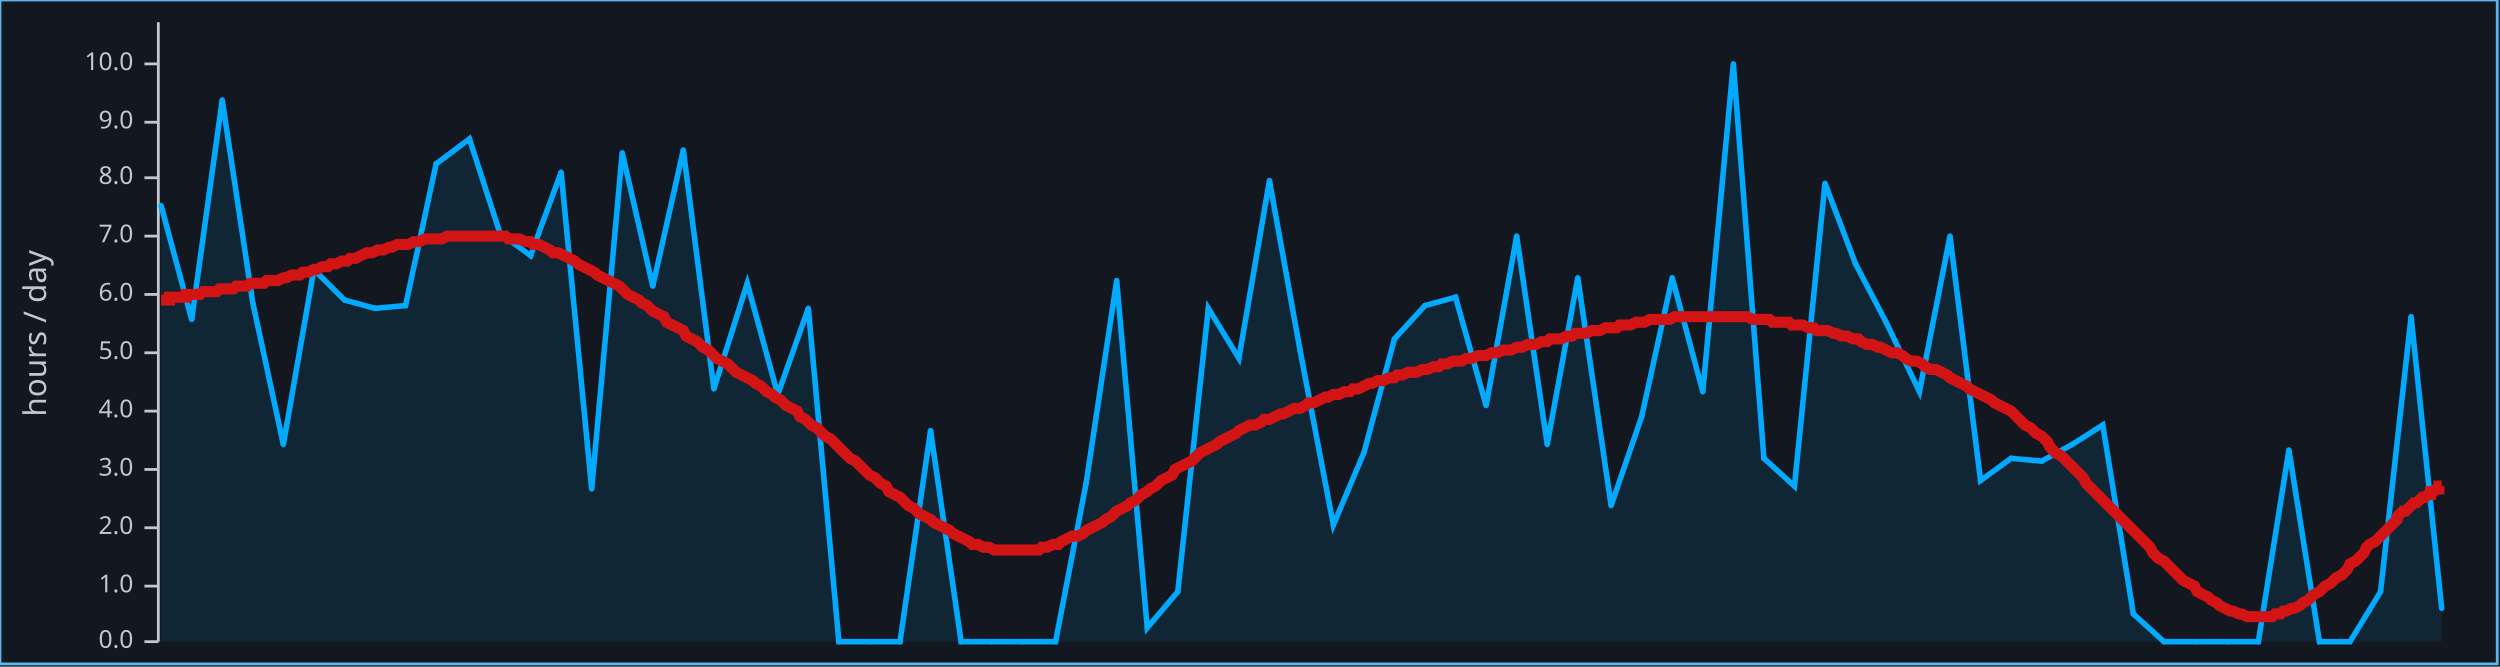
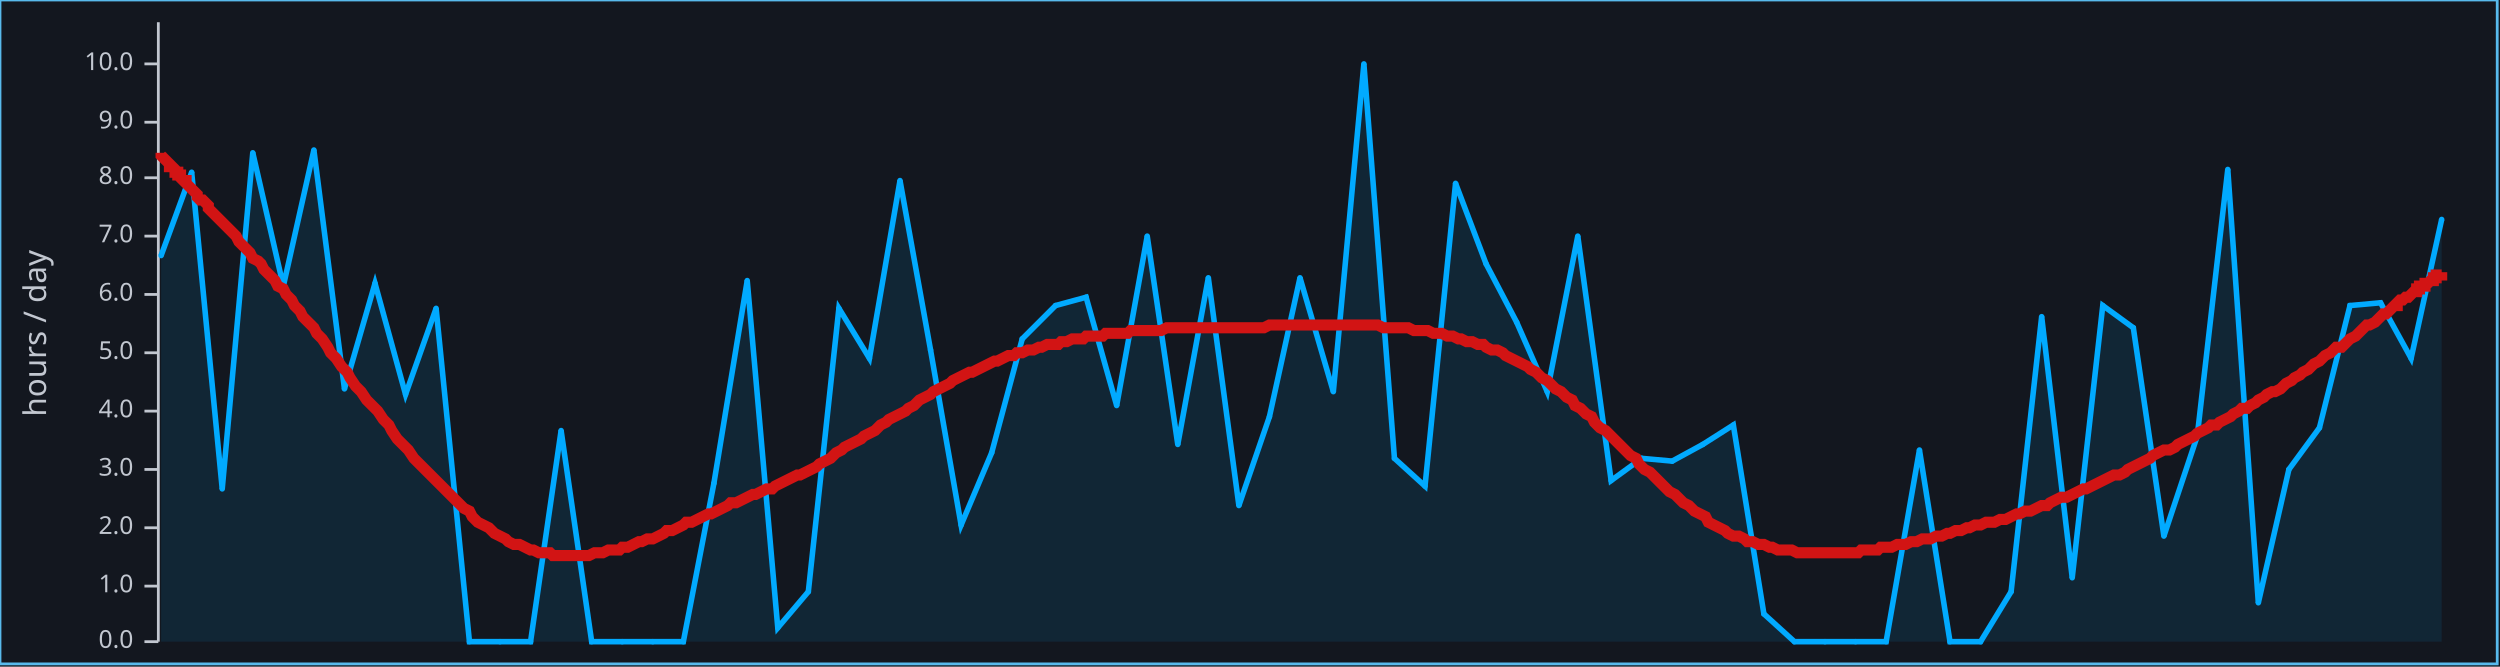
<svg xmlns="http://www.w3.org/2000/svg" width="900" height="240" viewBox="0 0 900 240">
  <rect x="0" y="0" width="900" height="240" opacity="1" fill="#13171F" stroke="none" />
  <rect x="0" y="0" width="899" height="239" opacity="1" fill="none" stroke="#58BAEC" />
  <text x="8" y="120" dy="0.76em" text-anchor="middle" font-family="sans-serif" font-size="11.29" opacity="1" fill="#C2C7D0" transform="rotate(270, 8, 120)">
hours / day
</text>
  <polyline fill="none" opacity="1" stroke="#C2C7D0" stroke-width="1" points="57,8 57,231 " />
  <text x="48" y="231" dy="0.5ex" text-anchor="end" font-family="sans-serif" font-size="8.871" opacity="1" fill="#C2C7D0">
0.0
</text>
  <polyline fill="none" opacity="1" stroke="#C2C7D0" stroke-width="1" points="52,231 57,231 " />
  <text x="48" y="211" dy="0.5ex" text-anchor="end" font-family="sans-serif" font-size="8.871" opacity="1" fill="#C2C7D0">
1.0
</text>
  <polyline fill="none" opacity="1" stroke="#C2C7D0" stroke-width="1" points="52,211 57,211 " />
  <text x="48" y="190" dy="0.5ex" text-anchor="end" font-family="sans-serif" font-size="8.871" opacity="1" fill="#C2C7D0">
2.0
</text>
  <polyline fill="none" opacity="1" stroke="#C2C7D0" stroke-width="1" points="52,190 57,190 " />
  <text x="48" y="169" dy="0.5ex" text-anchor="end" font-family="sans-serif" font-size="8.871" opacity="1" fill="#C2C7D0">
3.0
</text>
  <polyline fill="none" opacity="1" stroke="#C2C7D0" stroke-width="1" points="52,169 57,169 " />
  <text x="48" y="148" dy="0.5ex" text-anchor="end" font-family="sans-serif" font-size="8.871" opacity="1" fill="#C2C7D0">
4.0
</text>
  <polyline fill="none" opacity="1" stroke="#C2C7D0" stroke-width="1" points="52,148 57,148 " />
  <text x="48" y="127" dy="0.5ex" text-anchor="end" font-family="sans-serif" font-size="8.871" opacity="1" fill="#C2C7D0">
5.0
</text>
  <polyline fill="none" opacity="1" stroke="#C2C7D0" stroke-width="1" points="52,127 57,127 " />
  <text x="48" y="106" dy="0.5ex" text-anchor="end" font-family="sans-serif" font-size="8.871" opacity="1" fill="#C2C7D0">
6.0
</text>
  <polyline fill="none" opacity="1" stroke="#C2C7D0" stroke-width="1" points="52,106 57,106 " />
  <text x="48" y="85" dy="0.5ex" text-anchor="end" font-family="sans-serif" font-size="8.871" opacity="1" fill="#C2C7D0">
7.0
</text>
  <polyline fill="none" opacity="1" stroke="#C2C7D0" stroke-width="1" points="52,85 57,85 " />
  <text x="48" y="64" dy="0.5ex" text-anchor="end" font-family="sans-serif" font-size="8.871" opacity="1" fill="#C2C7D0">
8.0
</text>
  <polyline fill="none" opacity="1" stroke="#C2C7D0" stroke-width="1" points="52,64 57,64 " />
  <text x="48" y="44" dy="0.5ex" text-anchor="end" font-family="sans-serif" font-size="8.871" opacity="1" fill="#C2C7D0">
9.0
</text>
  <polyline fill="none" opacity="1" stroke="#C2C7D0" stroke-width="1" points="52,44 57,44 " />
  <text x="48" y="23" dy="0.5ex" text-anchor="end" font-family="sans-serif" font-size="8.871" opacity="1" fill="#C2C7D0">
10.0
</text>
  <polyline fill="none" opacity="1" stroke="#C2C7D0" stroke-width="1" points="52,23 57,23 " />
-   <polygon opacity="0.1" fill="#01AAFF" points="58,74 69,115 80,36 91,109 102,160 113,97 124,108 135,111 146,110 157,59 169,50 180,84 191,92 202,62 213,176 224,55 235,103 246,54 257,140 269,102 280,142 291,111 302,231 313,231 324,231 335,155 346,231 357,231 368,231 380,231 391,174 402,101 413,226 424,213 435,111 446,129 457,65 468,126 480,189 491,163 502,122 513,110 524,107 535,146 546,85 557,160 568,100 580,182 591,150 602,100 613,141 624,23 635,165 646,175 657,66 668,95 679,116 691,141 702,85 713,173 724,165 735,166 746,160 757,153 768,221 779,231 791,231 802,231 813,231 824,162 835,231 846,231 857,213 868,114 879,219 879,231 58,231 " />
-   <polyline fill="none" opacity="1" stroke="#01AAFF" stroke-width="2" points="58,74 69,115 80,36 91,109 102,160 113,97 124,108 135,111 146,110 157,59 169,50 180,84 191,92 202,62 213,176 224,55 235,103 246,54 257,140 269,102 280,142 291,111 302,231 313,231 324,231 335,155 346,231 357,231 368,231 380,231 391,174 402,101 413,226 424,213 435,111 446,129 457,65 468,126 480,189 491,163 502,122 513,110 524,107 535,146 546,85 557,160 568,100 580,182 591,150 602,100 613,141 624,23 635,165 646,175 657,66 668,95 679,116 691,141 702,85 713,173 724,165 735,166 746,160 757,153 768,221 779,231 791,231 802,231 813,231 824,162 835,231 846,231 857,213 868,114 879,219 " />
-   <circle cx="58" cy="74" r="1" opacity="1" fill="#01AAFF" stroke="none" stroke-width="1" />
-   <circle cx="69" cy="115" r="1" opacity="1" fill="#01AAFF" stroke="none" stroke-width="1" />
-   <circle cx="80" cy="36" r="1" opacity="1" fill="#01AAFF" stroke="none" stroke-width="1" />
-   <circle cx="91" cy="109" r="1" opacity="1" fill="#01AAFF" stroke="none" stroke-width="1" />
-   <circle cx="102" cy="160" r="1" opacity="1" fill="#01AAFF" stroke="none" stroke-width="1" />
-   <circle cx="113" cy="97" r="1" opacity="1" fill="#01AAFF" stroke="none" stroke-width="1" />
-   <circle cx="124" cy="108" r="1" opacity="1" fill="#01AAFF" stroke="none" stroke-width="1" />
-   <circle cx="135" cy="111" r="1" opacity="1" fill="#01AAFF" stroke="none" stroke-width="1" />
-   <circle cx="146" cy="110" r="1" opacity="1" fill="#01AAFF" stroke="none" stroke-width="1" />
-   <circle cx="157" cy="59" r="1" opacity="1" fill="#01AAFF" stroke="none" stroke-width="1" />
-   <circle cx="169" cy="50" r="1" opacity="1" fill="#01AAFF" stroke="none" stroke-width="1" />
-   <circle cx="180" cy="84" r="1" opacity="1" fill="#01AAFF" stroke="none" stroke-width="1" />
-   <circle cx="191" cy="92" r="1" opacity="1" fill="#01AAFF" stroke="none" stroke-width="1" />
-   <circle cx="202" cy="62" r="1" opacity="1" fill="#01AAFF" stroke="none" stroke-width="1" />
-   <circle cx="213" cy="176" r="1" opacity="1" fill="#01AAFF" stroke="none" stroke-width="1" />
-   <circle cx="224" cy="55" r="1" opacity="1" fill="#01AAFF" stroke="none" stroke-width="1" />
-   <circle cx="235" cy="103" r="1" opacity="1" fill="#01AAFF" stroke="none" stroke-width="1" />
-   <circle cx="246" cy="54" r="1" opacity="1" fill="#01AAFF" stroke="none" stroke-width="1" />
-   <circle cx="257" cy="140" r="1" opacity="1" fill="#01AAFF" stroke="none" stroke-width="1" />
-   <circle cx="269" cy="102" r="1" opacity="1" fill="#01AAFF" stroke="none" stroke-width="1" />
-   <circle cx="280" cy="142" r="1" opacity="1" fill="#01AAFF" stroke="none" stroke-width="1" />
-   <circle cx="291" cy="111" r="1" opacity="1" fill="#01AAFF" stroke="none" stroke-width="1" />
-   <circle cx="302" cy="231" r="1" opacity="1" fill="#01AAFF" stroke="none" stroke-width="1" />
-   <circle cx="313" cy="231" r="1" opacity="1" fill="#01AAFF" stroke="none" stroke-width="1" />
-   <circle cx="324" cy="231" r="1" opacity="1" fill="#01AAFF" stroke="none" stroke-width="1" />
-   <circle cx="335" cy="155" r="1" opacity="1" fill="#01AAFF" stroke="none" stroke-width="1" />
-   <circle cx="346" cy="231" r="1" opacity="1" fill="#01AAFF" stroke="none" stroke-width="1" />
-   <circle cx="357" cy="231" r="1" opacity="1" fill="#01AAFF" stroke="none" stroke-width="1" />
-   <circle cx="368" cy="231" r="1" opacity="1" fill="#01AAFF" stroke="none" stroke-width="1" />
-   <circle cx="380" cy="231" r="1" opacity="1" fill="#01AAFF" stroke="none" stroke-width="1" />
-   <circle cx="391" cy="174" r="1" opacity="1" fill="#01AAFF" stroke="none" stroke-width="1" />
-   <circle cx="402" cy="101" r="1" opacity="1" fill="#01AAFF" stroke="none" stroke-width="1" />
-   <circle cx="413" cy="226" r="1" opacity="1" fill="#01AAFF" stroke="none" stroke-width="1" />
-   <circle cx="424" cy="213" r="1" opacity="1" fill="#01AAFF" stroke="none" stroke-width="1" />
-   <circle cx="435" cy="111" r="1" opacity="1" fill="#01AAFF" stroke="none" stroke-width="1" />
-   <circle cx="446" cy="129" r="1" opacity="1" fill="#01AAFF" stroke="none" stroke-width="1" />
-   <circle cx="457" cy="65" r="1" opacity="1" fill="#01AAFF" stroke="none" stroke-width="1" />
-   <circle cx="468" cy="126" r="1" opacity="1" fill="#01AAFF" stroke="none" stroke-width="1" />
-   <circle cx="480" cy="189" r="1" opacity="1" fill="#01AAFF" stroke="none" stroke-width="1" />
-   <circle cx="491" cy="163" r="1" opacity="1" fill="#01AAFF" stroke="none" stroke-width="1" />
-   <circle cx="502" cy="122" r="1" opacity="1" fill="#01AAFF" stroke="none" stroke-width="1" />
-   <circle cx="513" cy="110" r="1" opacity="1" fill="#01AAFF" stroke="none" stroke-width="1" />
-   <circle cx="524" cy="107" r="1" opacity="1" fill="#01AAFF" stroke="none" stroke-width="1" />
-   <circle cx="535" cy="146" r="1" opacity="1" fill="#01AAFF" stroke="none" stroke-width="1" />
-   <circle cx="546" cy="85" r="1" opacity="1" fill="#01AAFF" stroke="none" stroke-width="1" />
-   <circle cx="557" cy="160" r="1" opacity="1" fill="#01AAFF" stroke="none" stroke-width="1" />
-   <circle cx="568" cy="100" r="1" opacity="1" fill="#01AAFF" stroke="none" stroke-width="1" />
-   <circle cx="580" cy="182" r="1" opacity="1" fill="#01AAFF" stroke="none" stroke-width="1" />
-   <circle cx="591" cy="150" r="1" opacity="1" fill="#01AAFF" stroke="none" stroke-width="1" />
-   <circle cx="602" cy="100" r="1" opacity="1" fill="#01AAFF" stroke="none" stroke-width="1" />
-   <circle cx="613" cy="141" r="1" opacity="1" fill="#01AAFF" stroke="none" stroke-width="1" />
-   <circle cx="624" cy="23" r="1" opacity="1" fill="#01AAFF" stroke="none" stroke-width="1" />
-   <circle cx="635" cy="165" r="1" opacity="1" fill="#01AAFF" stroke="none" stroke-width="1" />
-   <circle cx="646" cy="175" r="1" opacity="1" fill="#01AAFF" stroke="none" stroke-width="1" />
-   <circle cx="657" cy="66" r="1" opacity="1" fill="#01AAFF" stroke="none" stroke-width="1" />
-   <circle cx="668" cy="95" r="1" opacity="1" fill="#01AAFF" stroke="none" stroke-width="1" />
-   <circle cx="679" cy="116" r="1" opacity="1" fill="#01AAFF" stroke="none" stroke-width="1" />
-   <circle cx="691" cy="141" r="1" opacity="1" fill="#01AAFF" stroke="none" stroke-width="1" />
-   <circle cx="702" cy="85" r="1" opacity="1" fill="#01AAFF" stroke="none" stroke-width="1" />
-   <circle cx="713" cy="173" r="1" opacity="1" fill="#01AAFF" stroke="none" stroke-width="1" />
-   <circle cx="724" cy="165" r="1" opacity="1" fill="#01AAFF" stroke="none" stroke-width="1" />
-   <circle cx="735" cy="166" r="1" opacity="1" fill="#01AAFF" stroke="none" stroke-width="1" />
-   <circle cx="746" cy="160" r="1" opacity="1" fill="#01AAFF" stroke="none" stroke-width="1" />
-   <circle cx="757" cy="153" r="1" opacity="1" fill="#01AAFF" stroke="none" stroke-width="1" />
-   <circle cx="768" cy="221" r="1" opacity="1" fill="#01AAFF" stroke="none" stroke-width="1" />
-   <circle cx="779" cy="231" r="1" opacity="1" fill="#01AAFF" stroke="none" stroke-width="1" />
-   <circle cx="791" cy="231" r="1" opacity="1" fill="#01AAFF" stroke="none" stroke-width="1" />
-   <circle cx="802" cy="231" r="1" opacity="1" fill="#01AAFF" stroke="none" stroke-width="1" />
-   <circle cx="813" cy="231" r="1" opacity="1" fill="#01AAFF" stroke="none" stroke-width="1" />
-   <circle cx="824" cy="162" r="1" opacity="1" fill="#01AAFF" stroke="none" stroke-width="1" />
-   <circle cx="835" cy="231" r="1" opacity="1" fill="#01AAFF" stroke="none" stroke-width="1" />
-   <circle cx="846" cy="231" r="1" opacity="1" fill="#01AAFF" stroke="none" stroke-width="1" />
-   <circle cx="857" cy="213" r="1" opacity="1" fill="#01AAFF" stroke="none" stroke-width="1" />
-   <circle cx="868" cy="114" r="1" opacity="1" fill="#01AAFF" stroke="none" stroke-width="1" />
-   <circle cx="879" cy="219" r="1" opacity="1" fill="#01AAFF" stroke="none" stroke-width="1" />
-   <polyline fill="none" opacity="1" stroke="#D21414" stroke-width="4" points="58,108 58,108 58,108 59,108 59,108 60,108 60,108 61,108 61,108 61,107 62,107 63,107 63,107 64,107 64,107 65,107 65,107 66,107 67,107 67,106 68,106 69,106 69,106 70,106 71,106 71,106 72,106 73,105 74,105 75,105 75,105 76,105 77,105 78,105 79,104 80,104 81,104 82,104 83,104 84,104 85,103 86,103 87,103 88,103 89,103 90,102 91,102 93,102 94,102 95,102 96,101 98,101 99,101 100,101 102,100 103,100 105,99 106,99 108,99 109,98 111,98 113,97 114,97 116,96 118,96 119,95 121,95 123,94 125,94 126,93 128,93 130,92 132,91 134,91 136,90 138,90 140,89 141,89 143,88 145,88 147,88 149,87 151,87 153,86 155,86 157,86 159,86 161,85 163,85 165,85 167,85 169,85 170,85 172,85 174,85 176,85 178,85 180,85 182,85 183,86 185,86 187,86 189,87 191,87 192,88 194,88 196,89 198,90 199,91 201,91 203,92 205,93 207,94 208,95 210,96 212,97 214,98 215,99 217,100 219,101 221,102 223,103 224,104 226,106 228,107 230,108 231,109 233,110 235,112 237,113 239,114 240,116 242,117 244,118 246,119 247,121 249,122 251,123 253,125 255,126 256,127 258,129 260,130 262,131 263,132 265,134 267,135 269,136 271,137 272,138 274,139 276,141 278,142 279,143 281,144 283,146 285,147 287,148 288,150 290,151 292,153 294,154 295,155 297,157 299,158 301,160 303,162 304,163 306,165 308,166 310,168 311,169 313,171 315,172 317,174 319,175 320,177 322,178 324,179 326,181 327,182 329,183 331,185 333,186 335,187 336,188 338,189 340,190 342,191 343,192 345,193 347,194 349,195 350,196 352,196 354,197 356,197 358,198 359,198 361,198 363,198 365,198 366,198 368,198 370,198 372,198 374,198 375,197 377,197 379,196 381,196 382,195 384,194 386,193 388,193 390,192 391,191 393,190 395,189 397,188 398,187 400,186 402,184 404,183 406,182 407,181 409,180 411,178 413,177 414,176 416,175 418,173 420,172 422,171 423,169 425,168 427,167 429,166 430,165 432,163 434,162 436,161 438,160 439,159 441,158 443,157 445,156 446,155 448,154 450,153 452,153 454,152 455,151 457,151 459,150 461,149 462,149 464,148 466,147 468,147 470,146 471,145 473,145 475,144 477,143 478,143 480,142 482,142 484,141 486,141 487,140 489,140 491,139 493,138 494,138 496,137 498,137 500,136 502,136 503,135 505,135 507,134 509,134 510,134 512,133 514,133 516,132 518,132 519,131 521,131 523,130 525,130 526,130 528,129 530,129 532,128 534,128 535,128 537,127 539,127 541,126 542,126 544,126 546,125 548,125 550,124 551,124 553,124 555,123 557,123 558,122 560,122 562,122 564,121 566,121 567,120 569,120 571,120 573,119 574,119 576,119 578,118 580,118 582,118 583,117 585,117 587,117 589,116 590,116 592,116 594,115 596,115 598,115 599,115 601,115 603,114 605,114 606,114 608,114 610,114 612,114 614,114 615,114 617,114 619,114 621,114 622,114 624,114 626,114 628,114 629,114 631,115 633,115 635,115 637,115 638,116 640,116 642,116 644,116 645,117 647,117 649,117 651,118 653,118 654,119 656,119 658,119 660,120 661,120 663,121 665,121 667,122 669,122 670,123 672,124 674,124 676,125 677,125 679,126 681,127 683,127 685,128 686,129 688,130 690,130 692,131 693,132 695,133 697,133 699,134 701,135 702,136 704,137 706,138 708,139 709,140 711,141 713,142 715,143 717,144 718,145 720,146 722,147 724,148 726,150 727,151 729,153 731,154 733,156 735,157 737,159 738,161 740,163 742,164 744,166 746,168 748,170 750,172 751,174 753,176 755,178 757,180 759,182 761,184 763,186 765,188 766,189 768,191 770,193 772,195 774,197 775,199 777,201 779,202 781,204 783,206 784,207 786,209 788,210 790,211 791,213 793,214 795,215 796,216 798,217 799,218 801,219 803,220 804,220 806,221 807,221 809,222 810,222 812,222 813,222 815,222 816,222 818,222 819,221 821,221 822,220 823,220 825,219 826,219 828,218 829,217 831,216 832,215 833,214 835,213 836,212 837,211 839,210 840,209 841,208 843,207 844,206 845,205 846,203 848,202 849,201 850,200 851,199 852,197 853,196 855,195 856,194 857,193 858,192 859,191 860,190 861,189 862,188 863,187 863,186 864,185 865,184 866,184 867,183 868,182 868,182 869,181 870,181 870,181 871,180 871,180 872,179 873,179 873,179 873,179 874,178 874,178 875,178 875,178 875,177 876,177 876,177 876,177 876,177 877,176 877,176 877,176 877,176 877,176 878,176 878,176 878,176 878,176 878,176 878,176 878,175 878,175 878,175 878,175 878,175 878,175 879,175 879,175 879,175 879,175 879,175 879,175 879,175 879,175 879,175 879,175 879,175 879,175 879,175 879,175 879,175 " />
+   <polygon opacity="0.1" fill="#01AAFF" points="58,92 69,62 80,176 91,55 102,103 113,54 124,140 135,102 146,142 157,111 169,231 180,231 191,231 202,155 213,231 224,231 235,231 246,231 257,174 269,101 280,226 291,213 302,111 313,129 324,65 335,126 346,189 357,163 368,122 380,110 391,107 402,146 413,85 424,160 435,100 446,182 457,150 468,100 480,141 491,23 502,165 513,175 524,66 535,95 546,116 557,141 568,85 580,173 591,165 602,166 613,160 624,153 635,221 646,231 657,231 668,231 679,231 691,162 702,231 713,231 724,213 735,114 746,208 757,110 768,118 779,193 791,157 802,61 813,217 824,169 835,154 846,110 857,109 868,129 879,79 879,231 58,231 " />
+   <polyline fill="none" opacity="1" stroke="#01AAFF" stroke-width="2" points="58,92 69,62 80,176 91,55 102,103 113,54 124,140 135,102 146,142 157,111 169,231 180,231 191,231 202,155 213,231 224,231 235,231 246,231 257,174 269,101 280,226 291,213 302,111 313,129 324,65 335,126 346,189 357,163 368,122 380,110 391,107 402,146 413,85 424,160 435,100 446,182 457,150 468,100 480,141 491,23 502,165 513,175 524,66 535,95 546,116 557,141 568,85 580,173 591,165 602,166 613,160 624,153 635,221 646,231 657,231 668,231 679,231 691,162 702,231 713,231 724,213 735,114 746,208 757,110 768,118 779,193 791,157 802,61 813,217 824,169 835,154 846,110 857,109 868,129 879,79 " />
+   <circle cx="58" cy="92" r="1" opacity="1" fill="#01AAFF" stroke="none" stroke-width="1" />
+   <circle cx="69" cy="62" r="1" opacity="1" fill="#01AAFF" stroke="none" stroke-width="1" />
+   <circle cx="80" cy="176" r="1" opacity="1" fill="#01AAFF" stroke="none" stroke-width="1" />
+   <circle cx="91" cy="55" r="1" opacity="1" fill="#01AAFF" stroke="none" stroke-width="1" />
+   <circle cx="102" cy="103" r="1" opacity="1" fill="#01AAFF" stroke="none" stroke-width="1" />
+   <circle cx="113" cy="54" r="1" opacity="1" fill="#01AAFF" stroke="none" stroke-width="1" />
+   <circle cx="124" cy="140" r="1" opacity="1" fill="#01AAFF" stroke="none" stroke-width="1" />
+   <circle cx="135" cy="102" r="1" opacity="1" fill="#01AAFF" stroke="none" stroke-width="1" />
+   <circle cx="146" cy="142" r="1" opacity="1" fill="#01AAFF" stroke="none" stroke-width="1" />
+   <circle cx="157" cy="111" r="1" opacity="1" fill="#01AAFF" stroke="none" stroke-width="1" />
+   <circle cx="169" cy="231" r="1" opacity="1" fill="#01AAFF" stroke="none" stroke-width="1" />
+   <circle cx="180" cy="231" r="1" opacity="1" fill="#01AAFF" stroke="none" stroke-width="1" />
+   <circle cx="191" cy="231" r="1" opacity="1" fill="#01AAFF" stroke="none" stroke-width="1" />
+   <circle cx="202" cy="155" r="1" opacity="1" fill="#01AAFF" stroke="none" stroke-width="1" />
+   <circle cx="213" cy="231" r="1" opacity="1" fill="#01AAFF" stroke="none" stroke-width="1" />
+   <circle cx="224" cy="231" r="1" opacity="1" fill="#01AAFF" stroke="none" stroke-width="1" />
+   <circle cx="235" cy="231" r="1" opacity="1" fill="#01AAFF" stroke="none" stroke-width="1" />
+   <circle cx="246" cy="231" r="1" opacity="1" fill="#01AAFF" stroke="none" stroke-width="1" />
+   <circle cx="257" cy="174" r="1" opacity="1" fill="#01AAFF" stroke="none" stroke-width="1" />
+   <circle cx="269" cy="101" r="1" opacity="1" fill="#01AAFF" stroke="none" stroke-width="1" />
+   <circle cx="280" cy="226" r="1" opacity="1" fill="#01AAFF" stroke="none" stroke-width="1" />
+   <circle cx="291" cy="213" r="1" opacity="1" fill="#01AAFF" stroke="none" stroke-width="1" />
+   <circle cx="302" cy="111" r="1" opacity="1" fill="#01AAFF" stroke="none" stroke-width="1" />
+   <circle cx="313" cy="129" r="1" opacity="1" fill="#01AAFF" stroke="none" stroke-width="1" />
+   <circle cx="324" cy="65" r="1" opacity="1" fill="#01AAFF" stroke="none" stroke-width="1" />
+   <circle cx="335" cy="126" r="1" opacity="1" fill="#01AAFF" stroke="none" stroke-width="1" />
+   <circle cx="346" cy="189" r="1" opacity="1" fill="#01AAFF" stroke="none" stroke-width="1" />
+   <circle cx="357" cy="163" r="1" opacity="1" fill="#01AAFF" stroke="none" stroke-width="1" />
+   <circle cx="368" cy="122" r="1" opacity="1" fill="#01AAFF" stroke="none" stroke-width="1" />
+   <circle cx="380" cy="110" r="1" opacity="1" fill="#01AAFF" stroke="none" stroke-width="1" />
+   <circle cx="391" cy="107" r="1" opacity="1" fill="#01AAFF" stroke="none" stroke-width="1" />
+   <circle cx="402" cy="146" r="1" opacity="1" fill="#01AAFF" stroke="none" stroke-width="1" />
+   <circle cx="413" cy="85" r="1" opacity="1" fill="#01AAFF" stroke="none" stroke-width="1" />
+   <circle cx="424" cy="160" r="1" opacity="1" fill="#01AAFF" stroke="none" stroke-width="1" />
+   <circle cx="435" cy="100" r="1" opacity="1" fill="#01AAFF" stroke="none" stroke-width="1" />
+   <circle cx="446" cy="182" r="1" opacity="1" fill="#01AAFF" stroke="none" stroke-width="1" />
+   <circle cx="457" cy="150" r="1" opacity="1" fill="#01AAFF" stroke="none" stroke-width="1" />
+   <circle cx="468" cy="100" r="1" opacity="1" fill="#01AAFF" stroke="none" stroke-width="1" />
+   <circle cx="480" cy="141" r="1" opacity="1" fill="#01AAFF" stroke="none" stroke-width="1" />
+   <circle cx="491" cy="23" r="1" opacity="1" fill="#01AAFF" stroke="none" stroke-width="1" />
+   <circle cx="502" cy="165" r="1" opacity="1" fill="#01AAFF" stroke="none" stroke-width="1" />
+   <circle cx="513" cy="175" r="1" opacity="1" fill="#01AAFF" stroke="none" stroke-width="1" />
+   <circle cx="524" cy="66" r="1" opacity="1" fill="#01AAFF" stroke="none" stroke-width="1" />
+   <circle cx="535" cy="95" r="1" opacity="1" fill="#01AAFF" stroke="none" stroke-width="1" />
+   <circle cx="546" cy="116" r="1" opacity="1" fill="#01AAFF" stroke="none" stroke-width="1" />
+   <circle cx="557" cy="141" r="1" opacity="1" fill="#01AAFF" stroke="none" stroke-width="1" />
+   <circle cx="568" cy="85" r="1" opacity="1" fill="#01AAFF" stroke="none" stroke-width="1" />
+   <circle cx="580" cy="173" r="1" opacity="1" fill="#01AAFF" stroke="none" stroke-width="1" />
+   <circle cx="591" cy="165" r="1" opacity="1" fill="#01AAFF" stroke="none" stroke-width="1" />
+   <circle cx="602" cy="166" r="1" opacity="1" fill="#01AAFF" stroke="none" stroke-width="1" />
+   <circle cx="613" cy="160" r="1" opacity="1" fill="#01AAFF" stroke="none" stroke-width="1" />
+   <circle cx="624" cy="153" r="1" opacity="1" fill="#01AAFF" stroke="none" stroke-width="1" />
+   <circle cx="635" cy="221" r="1" opacity="1" fill="#01AAFF" stroke="none" stroke-width="1" />
+   <circle cx="646" cy="231" r="1" opacity="1" fill="#01AAFF" stroke="none" stroke-width="1" />
+   <circle cx="657" cy="231" r="1" opacity="1" fill="#01AAFF" stroke="none" stroke-width="1" />
+   <circle cx="668" cy="231" r="1" opacity="1" fill="#01AAFF" stroke="none" stroke-width="1" />
+   <circle cx="679" cy="231" r="1" opacity="1" fill="#01AAFF" stroke="none" stroke-width="1" />
+   <circle cx="691" cy="162" r="1" opacity="1" fill="#01AAFF" stroke="none" stroke-width="1" />
+   <circle cx="702" cy="231" r="1" opacity="1" fill="#01AAFF" stroke="none" stroke-width="1" />
+   <circle cx="713" cy="231" r="1" opacity="1" fill="#01AAFF" stroke="none" stroke-width="1" />
+   <circle cx="724" cy="213" r="1" opacity="1" fill="#01AAFF" stroke="none" stroke-width="1" />
+   <circle cx="735" cy="114" r="1" opacity="1" fill="#01AAFF" stroke="none" stroke-width="1" />
+   <circle cx="746" cy="208" r="1" opacity="1" fill="#01AAFF" stroke="none" stroke-width="1" />
+   <circle cx="757" cy="110" r="1" opacity="1" fill="#01AAFF" stroke="none" stroke-width="1" />
+   <circle cx="768" cy="118" r="1" opacity="1" fill="#01AAFF" stroke="none" stroke-width="1" />
+   <circle cx="779" cy="193" r="1" opacity="1" fill="#01AAFF" stroke="none" stroke-width="1" />
+   <circle cx="791" cy="157" r="1" opacity="1" fill="#01AAFF" stroke="none" stroke-width="1" />
+   <circle cx="802" cy="61" r="1" opacity="1" fill="#01AAFF" stroke="none" stroke-width="1" />
+   <circle cx="813" cy="217" r="1" opacity="1" fill="#01AAFF" stroke="none" stroke-width="1" />
+   <circle cx="824" cy="169" r="1" opacity="1" fill="#01AAFF" stroke="none" stroke-width="1" />
+   <circle cx="835" cy="154" r="1" opacity="1" fill="#01AAFF" stroke="none" stroke-width="1" />
+   <circle cx="846" cy="110" r="1" opacity="1" fill="#01AAFF" stroke="none" stroke-width="1" />
+   <circle cx="857" cy="109" r="1" opacity="1" fill="#01AAFF" stroke="none" stroke-width="1" />
+   <circle cx="868" cy="129" r="1" opacity="1" fill="#01AAFF" stroke="none" stroke-width="1" />
+   <circle cx="879" cy="79" r="1" opacity="1" fill="#01AAFF" stroke="none" stroke-width="1" />
+   <polyline fill="none" opacity="1" stroke="#D21414" stroke-width="4" points="58,55 58,56 58,56 59,57 59,57 60,58 60,58 61,59 61,59 61,60 62,60 63,61 63,62 64,62 64,63 65,63 65,64 66,65 67,65 67,66 68,67 69,68 69,68 70,69 71,70 71,71 72,72 73,72 74,73 75,74 75,75 76,76 77,77 78,78 79,79 80,80 81,81 82,82 83,83 84,84 85,85 86,87 87,88 88,89 89,90 90,91 91,93 93,94 94,95 95,97 96,98 98,100 99,101 100,103 102,104 103,106 105,108 106,110 108,112 109,114 111,116 113,118 114,120 116,122 118,125 119,127 121,129 123,132 125,134 126,136 128,139 130,141 132,144 134,146 136,148 138,151 140,153 141,155 143,158 145,160 147,162 149,165 151,167 153,169 155,171 157,173 159,175 161,177 163,179 165,181 167,183 169,184 170,186 172,188 174,189 176,190 178,192 180,193 182,194 183,195 185,196 187,196 189,197 191,198 192,198 194,199 196,199 198,199 199,200 201,200 203,200 205,200 207,200 208,200 210,200 212,200 214,199 215,199 217,199 219,198 221,198 223,198 224,197 226,197 228,196 230,195 231,195 233,194 235,194 237,193 239,192 240,191 242,191 244,190 246,189 247,188 249,188 251,187 253,186 255,185 256,185 258,184 260,183 262,182 263,181 265,181 267,180 269,179 271,178 272,178 274,177 276,176 278,176 279,175 281,174 283,173 285,172 287,171 288,171 290,170 292,169 294,168 295,167 297,166 299,165 301,163 303,162 304,161 306,160 308,159 310,158 311,157 313,156 315,155 317,153 319,152 320,151 322,150 324,149 326,148 327,147 329,146 331,144 333,143 335,142 336,141 338,140 340,139 342,138 343,137 345,136 347,135 349,134 350,134 352,133 354,132 356,131 358,130 359,130 361,129 363,128 365,128 366,127 368,127 370,126 372,126 374,125 375,125 377,124 379,124 381,124 382,123 384,123 386,122 388,122 390,122 391,121 393,121 395,121 397,121 398,120 400,120 402,120 404,120 406,120 407,119 409,119 411,119 413,119 414,119 416,119 418,119 420,118 422,118 423,118 425,118 427,118 429,118 430,118 432,118 434,118 436,118 438,118 439,118 441,118 443,118 445,118 446,118 448,118 450,118 452,118 454,118 455,118 457,117 459,117 461,117 462,117 464,117 466,117 468,117 470,117 471,117 473,117 475,117 477,117 478,117 480,117 482,117 484,117 486,117 487,117 489,117 491,117 493,117 494,117 496,117 498,118 500,118 502,118 503,118 505,118 507,118 509,119 510,119 512,119 514,119 516,120 518,120 519,120 521,121 523,121 525,122 526,122 528,123 530,123 532,124 534,124 535,125 537,126 539,126 541,127 542,128 544,129 546,130 548,131 550,132 551,133 553,134 555,136 557,137 558,138 560,140 562,141 564,143 566,144 567,146 569,147 571,149 573,150 574,152 576,154 578,155 580,157 582,159 583,160 585,162 587,164 589,165 590,167 592,169 594,170 596,172 598,174 599,175 601,177 603,178 605,180 606,181 608,182 610,184 612,185 614,186 615,188 617,189 619,190 621,191 622,192 624,193 626,193 628,194 629,195 631,195 633,196 635,196 637,197 638,197 640,198 642,198 644,198 645,198 647,199 649,199 651,199 653,199 654,199 656,199 658,199 660,199 661,199 663,199 665,199 667,199 669,199 670,198 672,198 674,198 676,198 677,197 679,197 681,197 683,196 685,196 686,196 688,195 690,195 692,194 693,194 695,194 697,193 699,193 701,192 702,192 704,191 706,191 708,190 709,190 711,189 713,189 715,188 717,188 718,188 720,187 722,187 724,186 726,185 727,185 729,184 731,184 733,183 735,182 737,182 738,181 740,180 742,179 744,179 746,178 748,177 750,176 751,176 753,175 755,174 757,173 759,172 761,171 763,171 765,170 766,169 768,168 770,167 772,166 774,165 775,164 777,163 779,162 781,162 783,161 784,160 786,159 788,158 790,157 791,156 793,155 795,154 796,153 798,153 799,152 801,151 803,150 804,149 806,148 807,147 809,147 810,146 812,145 813,144 815,143 816,142 818,141 819,141 821,140 822,139 823,138 825,137 826,136 828,135 829,134 831,133 832,132 833,131 835,130 836,129 837,128 839,127 840,126 841,125 843,125 844,124 845,123 846,122 848,121 849,120 850,119 851,118 852,117 853,117 855,116 856,115 857,114 858,113 859,113 860,112 861,111 862,110 863,110 863,109 864,108 865,108 866,107 867,107 868,106 868,106 869,105 870,105 870,104 871,104 871,103 872,103 873,103 873,102 873,102 874,102 874,102 875,101 875,101 875,101 876,101 876,100 876,100 876,100 877,100 877,100 877,100 877,100 877,99 878,99 878,99 878,99 878,99 878,99 878,99 878,99 878,99 878,99 878,99 878,99 878,99 879,99 879,99 879,99 879,99 879,99 879,99 879,98 879,98 879,98 879,98 879,98 879,98 879,98 879,98 879,98 " />
</svg>
